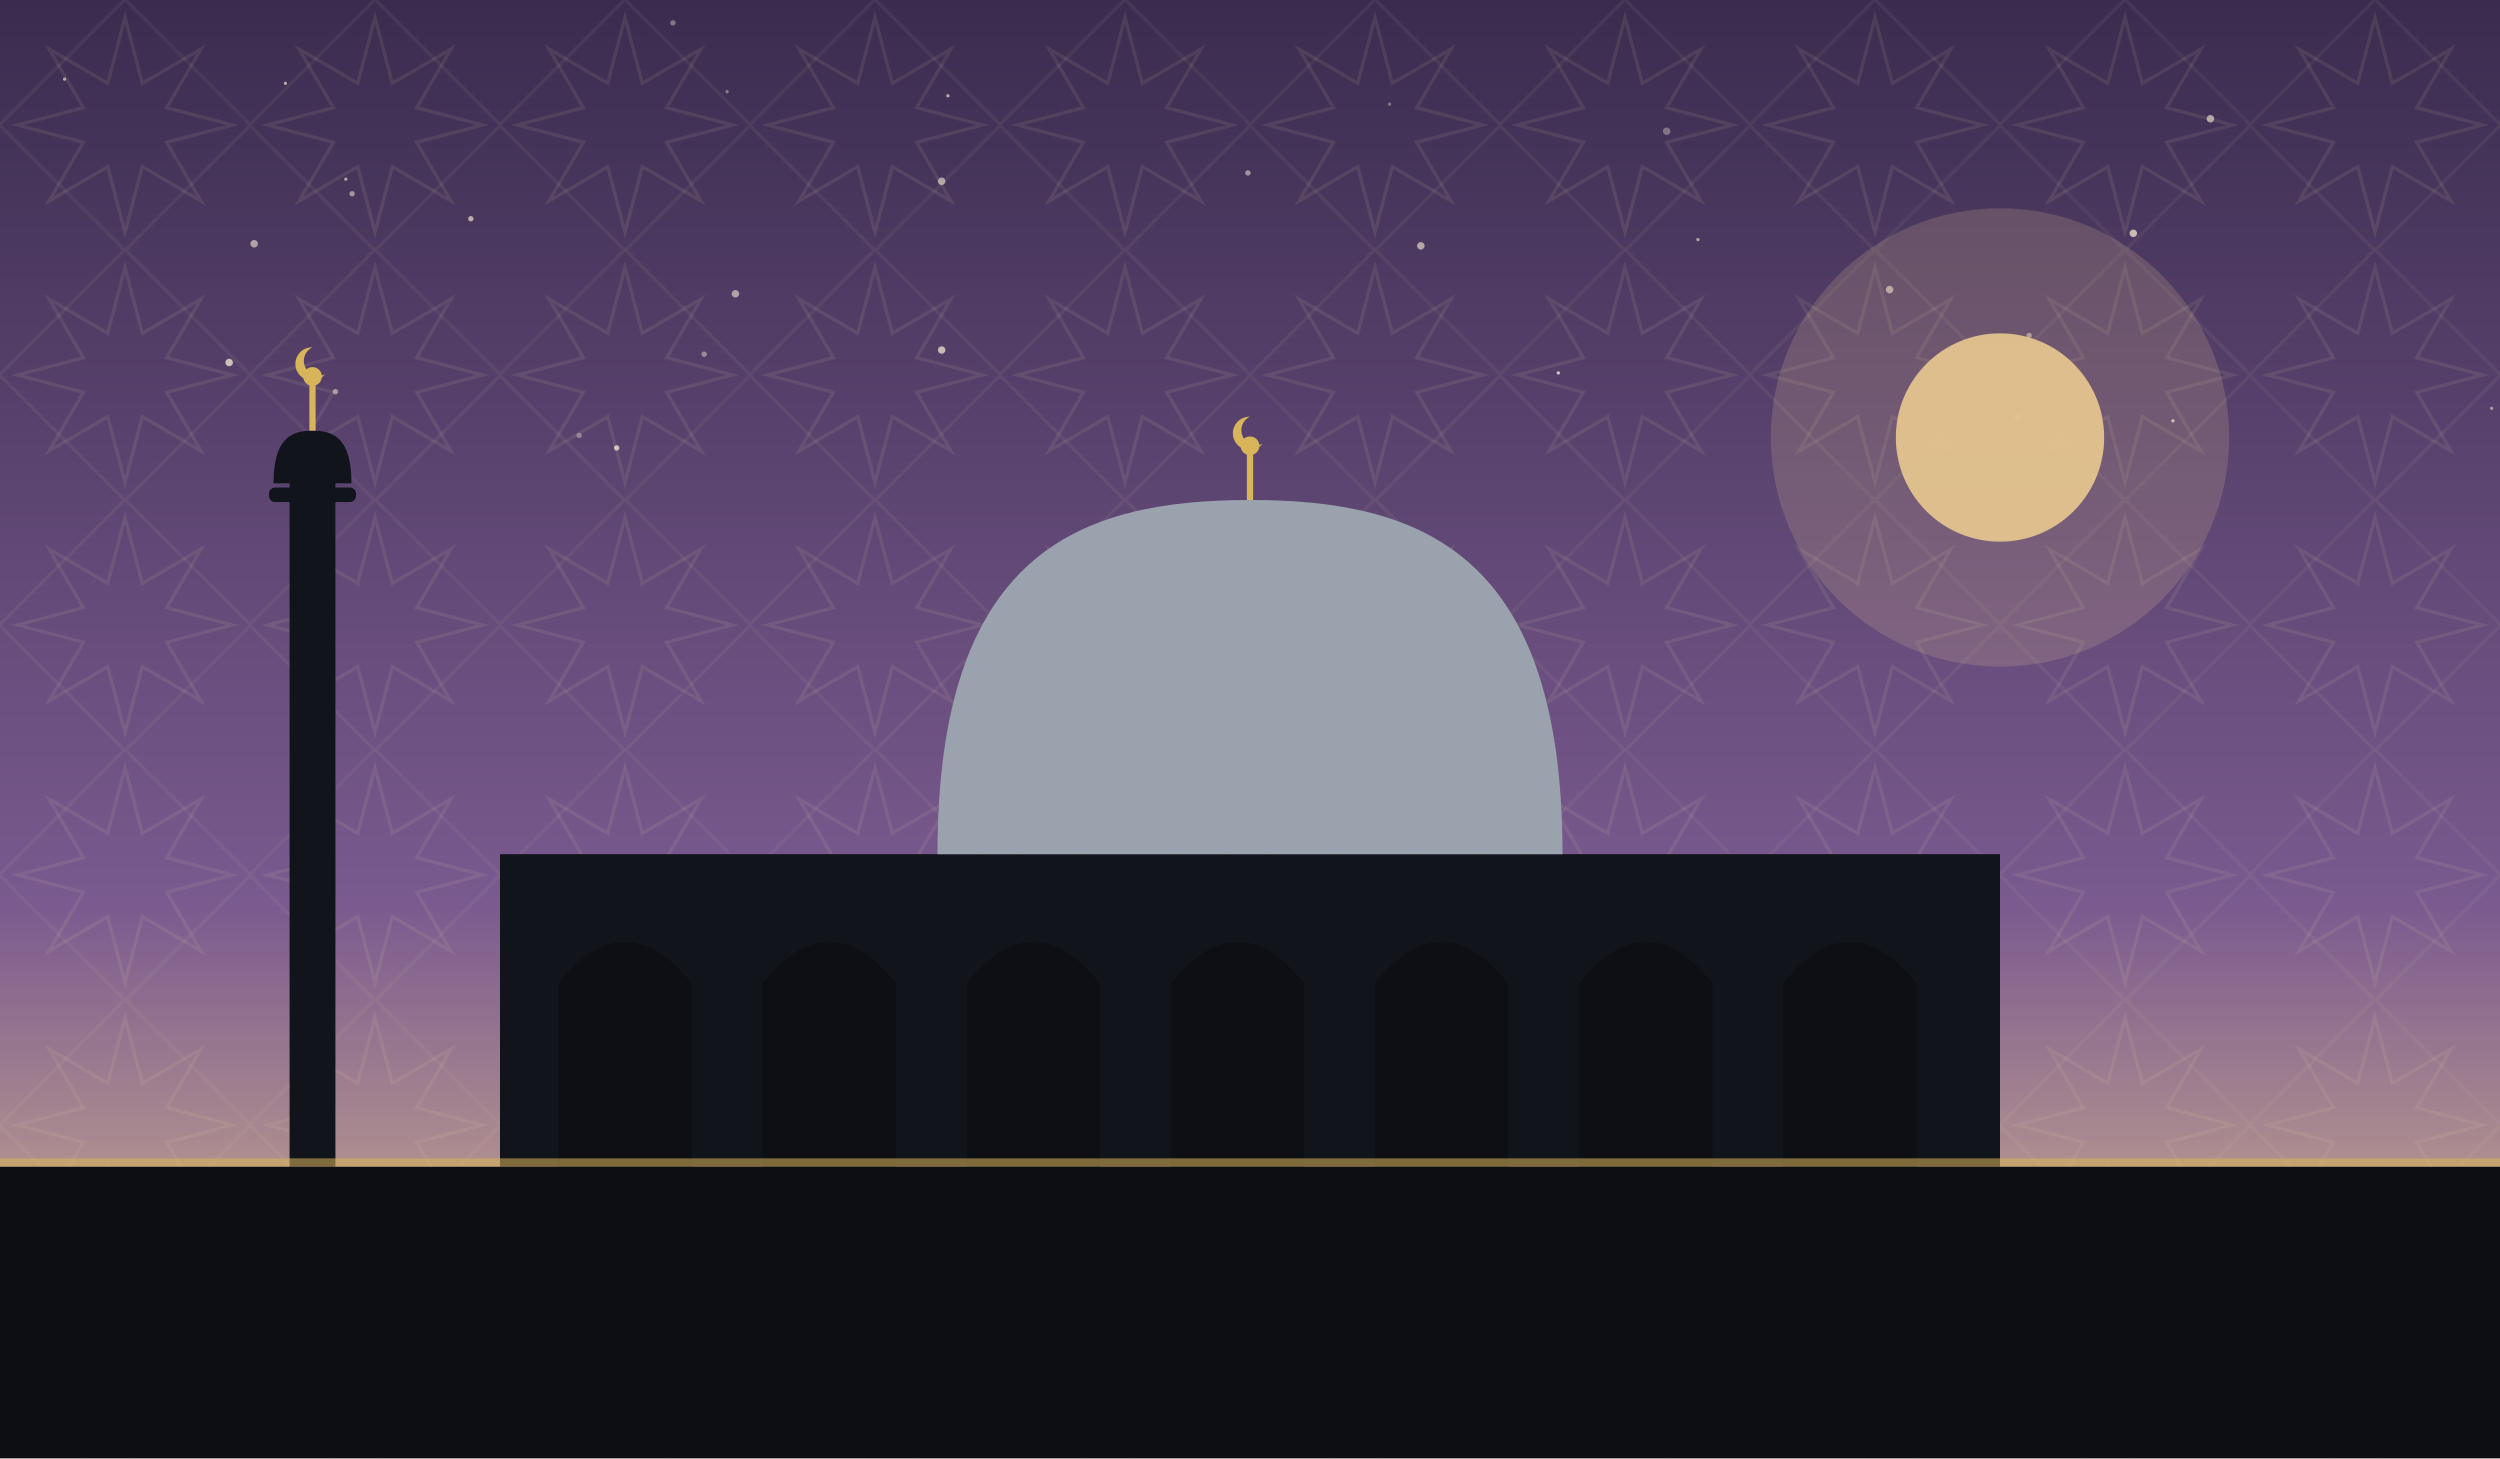
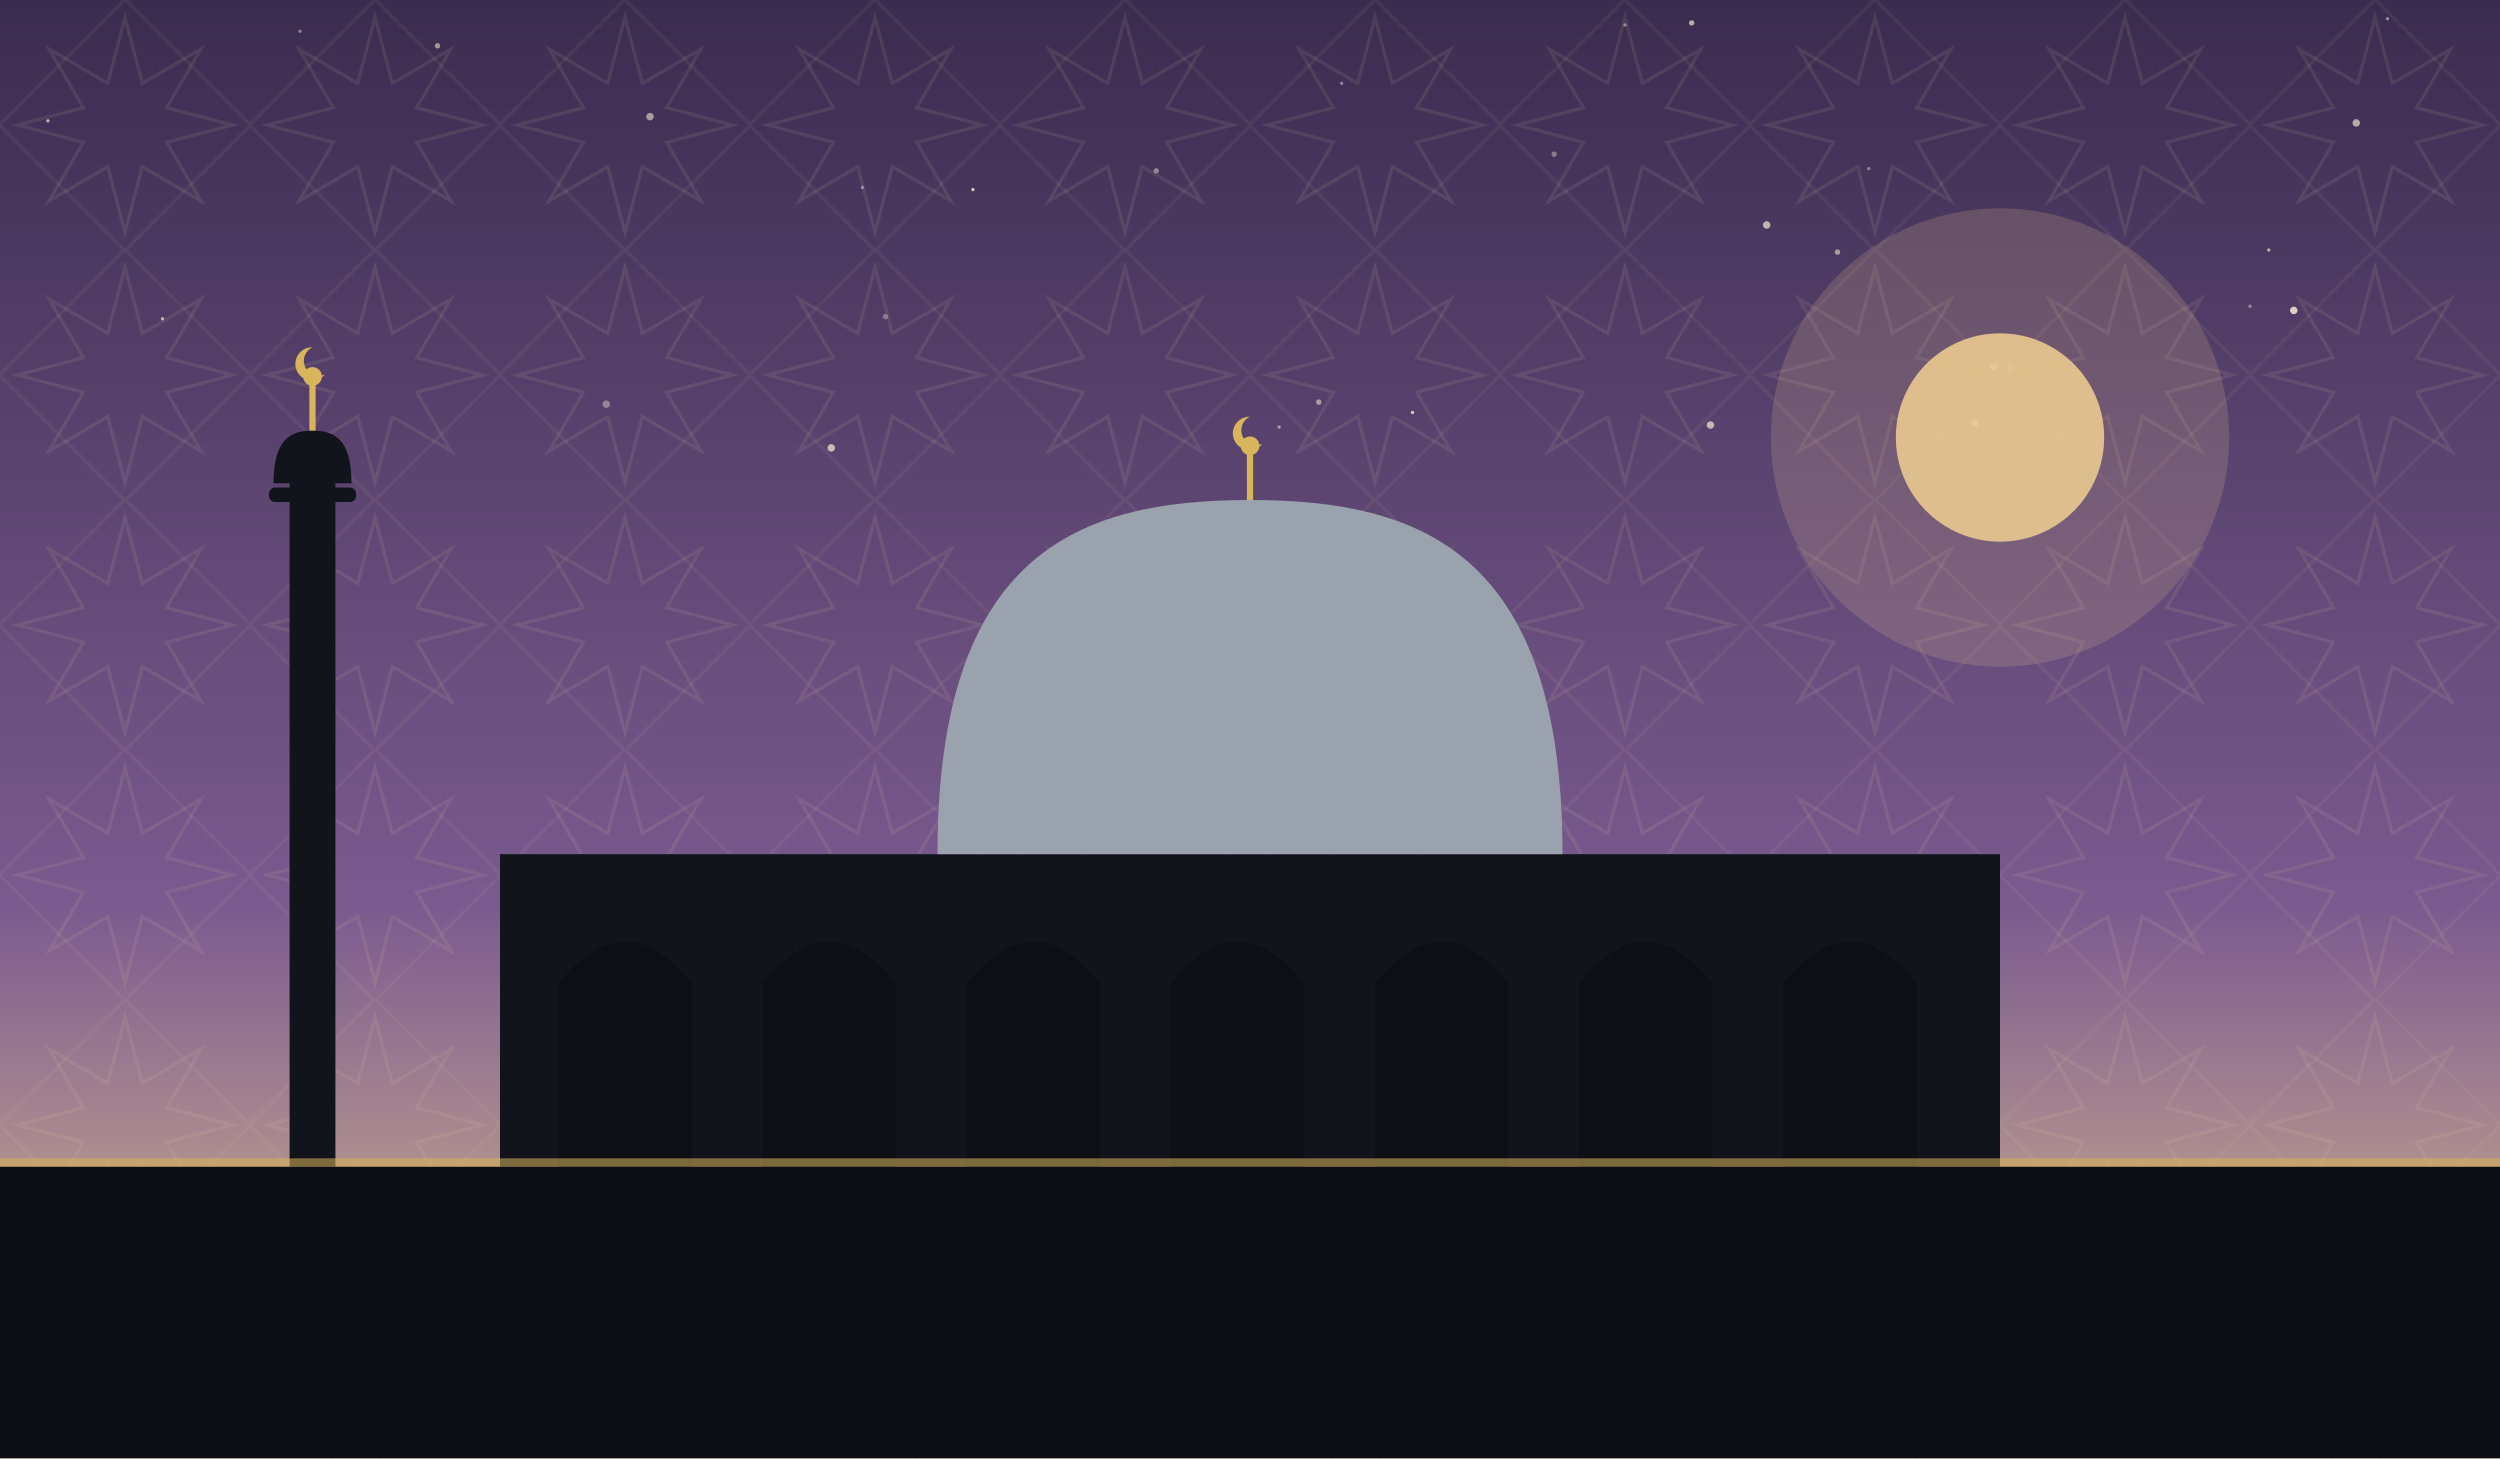
<svg xmlns="http://www.w3.org/2000/svg" viewBox="0 0 1200 700" role="img">
  <defs>
    <linearGradient id="sky" x1="0" y1="0" x2="0" y2="1">
      <stop offset="0" stop-color="#3a2c4f" />
      <stop offset="0.62" stop-color="#7a5a8f" />
      <stop offset="1" stop-color="#e9c98f" />
    </linearGradient>
    <pattern id="g1" width="120" height="120" patternUnits="userSpaceOnUse">
      <polygon points="111.6,60.0 80.0,68.3 96.5,96.5 68.3,80.0 60.0,111.6 51.7,80.0 23.5,96.5 40.0,68.3 8.4,60.0 40.0,51.7 23.5,23.5 51.7,40.0 60.0,8.4 68.3,40.0 96.5,23.5 80.0,51.7" fill="none" stroke="#e8d9a8" stroke-width="1.6" opacity="0.1" />
      <rect x="17.4" y="17.4" width="85.2" height="85.2" fill="none" stroke="#e8d9a8" stroke-width="1.6" opacity="0.07" transform="rotate(45 60.0 60.0)" />
    </pattern>
  </defs>
  <rect width="1200" height="700" fill="url(#sky)" />
  <rect width="1200" height="700" fill="url(#g1)" />
-   <circle cx="166" cy="86" r="0.8" fill="#f7ecd2" opacity="0.61" />
-   <circle cx="296" cy="215" r="1.3" fill="#f7ecd2" opacity="0.75" />
-   <circle cx="323" cy="11" r="1.3" fill="#f7ecd2" opacity="0.38" />
-   <circle cx="31" cy="38" r="0.8" fill="#f7ecd2" opacity="0.63" />
-   <circle cx="452" cy="168" r="1.8" fill="#f7ecd2" opacity="0.71" />
-   <circle cx="122" cy="117" r="1.8" fill="#f7ecd2" opacity="0.59" />
-   <circle cx="169" cy="93" r="1.3" fill="#f7ecd2" opacity="0.52" />
-   <circle cx="137" cy="40" r="0.8" fill="#f7ecd2" opacity="0.65" />
-   <circle cx="338" cy="170" r="1.3" fill="#f7ecd2" opacity="0.45" />
-   <circle cx="748" cy="179" r="0.8" fill="#f7ecd2" opacity="0.77" />
-   <circle cx="815" cy="115" r="0.8" fill="#f7ecd2" opacity="0.60" />
-   <circle cx="1043" cy="202" r="0.8" fill="#f7ecd2" opacity="0.71" />
-   <circle cx="1024" cy="112" r="1.8" fill="#f7ecd2" opacity="0.73" />
-   <circle cx="974" cy="161" r="1.3" fill="#f7ecd2" opacity="0.49" />
-   <circle cx="1061" cy="57" r="1.8" fill="#f7ecd2" opacity="0.62" />
-   <circle cx="349" cy="44" r="0.8" fill="#f7ecd2" opacity="0.41" />
-   <circle cx="110" cy="174" r="1.8" fill="#f7ecd2" opacity="0.75" />
-   <circle cx="800" cy="63" r="1.8" fill="#f7ecd2" opacity="0.35" />
-   <circle cx="907" cy="139" r="1.8" fill="#f7ecd2" opacity="0.58" />
-   <circle cx="455" cy="46" r="0.8" fill="#f7ecd2" opacity="0.65" />
-   <circle cx="1196" cy="196" r="0.8" fill="#f7ecd2" opacity="0.51" />
-   <circle cx="226" cy="105" r="1.3" fill="#f7ecd2" opacity="0.65" />
-   <circle cx="353" cy="141" r="1.8" fill="#f7ecd2" opacity="0.58" />
-   <circle cx="161" cy="188" r="1.3" fill="#f7ecd2" opacity="0.53" />
-   <circle cx="682" cy="118" r="1.8" fill="#f7ecd2" opacity="0.61" />
-   <circle cx="452" cy="87" r="1.8" fill="#f7ecd2" opacity="0.59" />
-   <circle cx="599" cy="83" r="1.3" fill="#f7ecd2" opacity="0.52" />
-   <circle cx="667" cy="50" r="0.8" fill="#f7ecd2" opacity="0.35" />
-   <circle cx="968" cy="200" r="1.3" fill="#f7ecd2" opacity="0.35" />
-   <circle cx="278" cy="209" r="1.3" fill="#f7ecd2" opacity="0.37" />
+   <circle cx="848" cy="108" r="1.8" fill="#f7ecd2" opacity="0.69" />
+   <circle cx="882" cy="121" r="1.3" fill="#f7ecd2" opacity="0.57" />
+   <circle cx="1101" cy="149" r="1.8" fill="#f7ecd2" opacity="0.84" />
+   <circle cx="425" cy="152" r="1.3" fill="#f7ecd2" opacity="0.35" />
+   <circle cx="414" cy="90" r="0.8" fill="#f7ecd2" opacity="0.45" />
+   <circle cx="948" cy="203" r="1.8" fill="#f7ecd2" opacity="0.79" />
+   <circle cx="467" cy="91" r="0.8" fill="#f7ecd2" opacity="0.82" />
+   <circle cx="291" cy="194" r="1.8" fill="#f7ecd2" opacity="0.39" />
+   <circle cx="780" cy="12" r="0.8" fill="#f7ecd2" opacity="0.45" />
+   <circle cx="614" cy="205" r="0.8" fill="#f7ecd2" opacity="0.55" />
+   <circle cx="633" cy="193" r="1.3" fill="#f7ecd2" opacity="0.54" />
+   <circle cx="957" cy="176" r="1.8" fill="#f7ecd2" opacity="0.67" />
+   <circle cx="746" cy="74" r="1.3" fill="#f7ecd2" opacity="0.39" />
+   <circle cx="1080" cy="147" r="0.8" fill="#f7ecd2" opacity="0.45" />
+   <circle cx="399" cy="215" r="1.8" fill="#f7ecd2" opacity="0.70" />
+   <circle cx="23" cy="58" r="0.8" fill="#f7ecd2" opacity="0.69" />
+   <circle cx="312" cy="56" r="1.8" fill="#f7ecd2" opacity="0.57" />
+   <circle cx="1146" cy="9" r="0.8" fill="#f7ecd2" opacity="0.49" />
+   <circle cx="965" cy="177" r="1.8" fill="#f7ecd2" opacity="0.40" />
+   <circle cx="1089" cy="120" r="0.8" fill="#f7ecd2" opacity="0.65" />
+   <circle cx="678" cy="198" r="0.8" fill="#f7ecd2" opacity="0.79" />
+   <circle cx="812" cy="11" r="1.3" fill="#f7ecd2" opacity="0.67" />
+   <circle cx="1131" cy="59" r="1.8" fill="#f7ecd2" opacity="0.64" />
+   <circle cx="555" cy="82" r="1.3" fill="#f7ecd2" opacity="0.45" />
+   <circle cx="644" cy="40" r="0.8" fill="#f7ecd2" opacity="0.45" />
+   <circle cx="78" cy="153" r="0.8" fill="#f7ecd2" opacity="0.69" />
+   <circle cx="897" cy="81" r="0.8" fill="#f7ecd2" opacity="0.42" />
+   <circle cx="821" cy="204" r="1.8" fill="#f7ecd2" opacity="0.69" />
+   <circle cx="210" cy="22" r="1.3" fill="#f7ecd2" opacity="0.55" />
+   <circle cx="144" cy="15" r="0.8" fill="#f7ecd2" opacity="0.45" />
  <circle cx="960" cy="210" r="110" fill="#e9c98f" opacity="0.18" />
  <circle cx="960" cy="210" r="50" fill="#e9c98f" opacity="0.9" />
  <rect x="240" y="410" width="720" height="150" fill="#12141c" />
  <path d="M 268 560 L 268 472 Q 300 432 332 472 L 332 560 Z" fill="#0c0e14" opacity="0.9" />
  <path d="M 366 560 L 366 472 Q 398 432 430 472 L 430 560 Z" fill="#0c0e14" opacity="0.9" />
  <path d="M 464 560 L 464 472 Q 496 432 528 472 L 528 560 Z" fill="#0c0e14" opacity="0.9" />
  <path d="M 562 560 L 562 472 Q 594 432 626 472 L 626 560 Z" fill="#0c0e14" opacity="0.9" />
  <path d="M 660 560 L 660 472 Q 692 432 724 472 L 724 560 Z" fill="#0c0e14" opacity="0.9" />
  <path d="M 758 560 L 758 472 Q 790 432 822 472 L 822 560 Z" fill="#0c0e14" opacity="0.9" />
  <path d="M 856 560 L 856 472 Q 888 432 920 472 L 920 560 Z" fill="#0c0e14" opacity="0.9" />
  <path d="M 450 410 C 450 265.5, 517.5 240, 600 240 C 682.5 240, 750 265.5, 750 410 Z" fill="#9aa3ad" />
  <line x1="600" y1="240" x2="600" y2="218" stroke="#d8b45a" stroke-width="3" />
  <circle cx="600" cy="214" r="4.5" fill="#d8b45a" />
  <path d="M 600 200 a 8 8 0 1 0 6 13 a 6.4 6.4 0 1 1 -6 -13 Z" fill="#d8b45a" />
  <rect x="139.0" y="230" width="22" height="330" fill="#12141c" />
  <rect x="129.1" y="234" width="41.8" height="7" rx="3" fill="#12141c" />
  <path d="M 131.3 232 C 131.3 210.495, 139.715 206.7, 150 206.7 C 160.285 206.7, 168.7 210.495, 168.7 232 Z" fill="#12141c" />
  <line x1="150" y1="206.7" x2="150" y2="184.7" stroke="#d8b45a" stroke-width="3" />
  <circle cx="150" cy="180.7" r="4.5" fill="#d8b45a" />
  <path d="M 150 166.7 a 8 8 0 1 0 6 13 a 6.4 6.4 0 1 1 -6 -13 Z" fill="#d8b45a" />
  <rect x="0" y="560" width="1200" height="140" fill="#0c0e14" />
  <rect x="0" y="556" width="1200" height="4" fill="#d8b45a" opacity="0.55" />
</svg>
